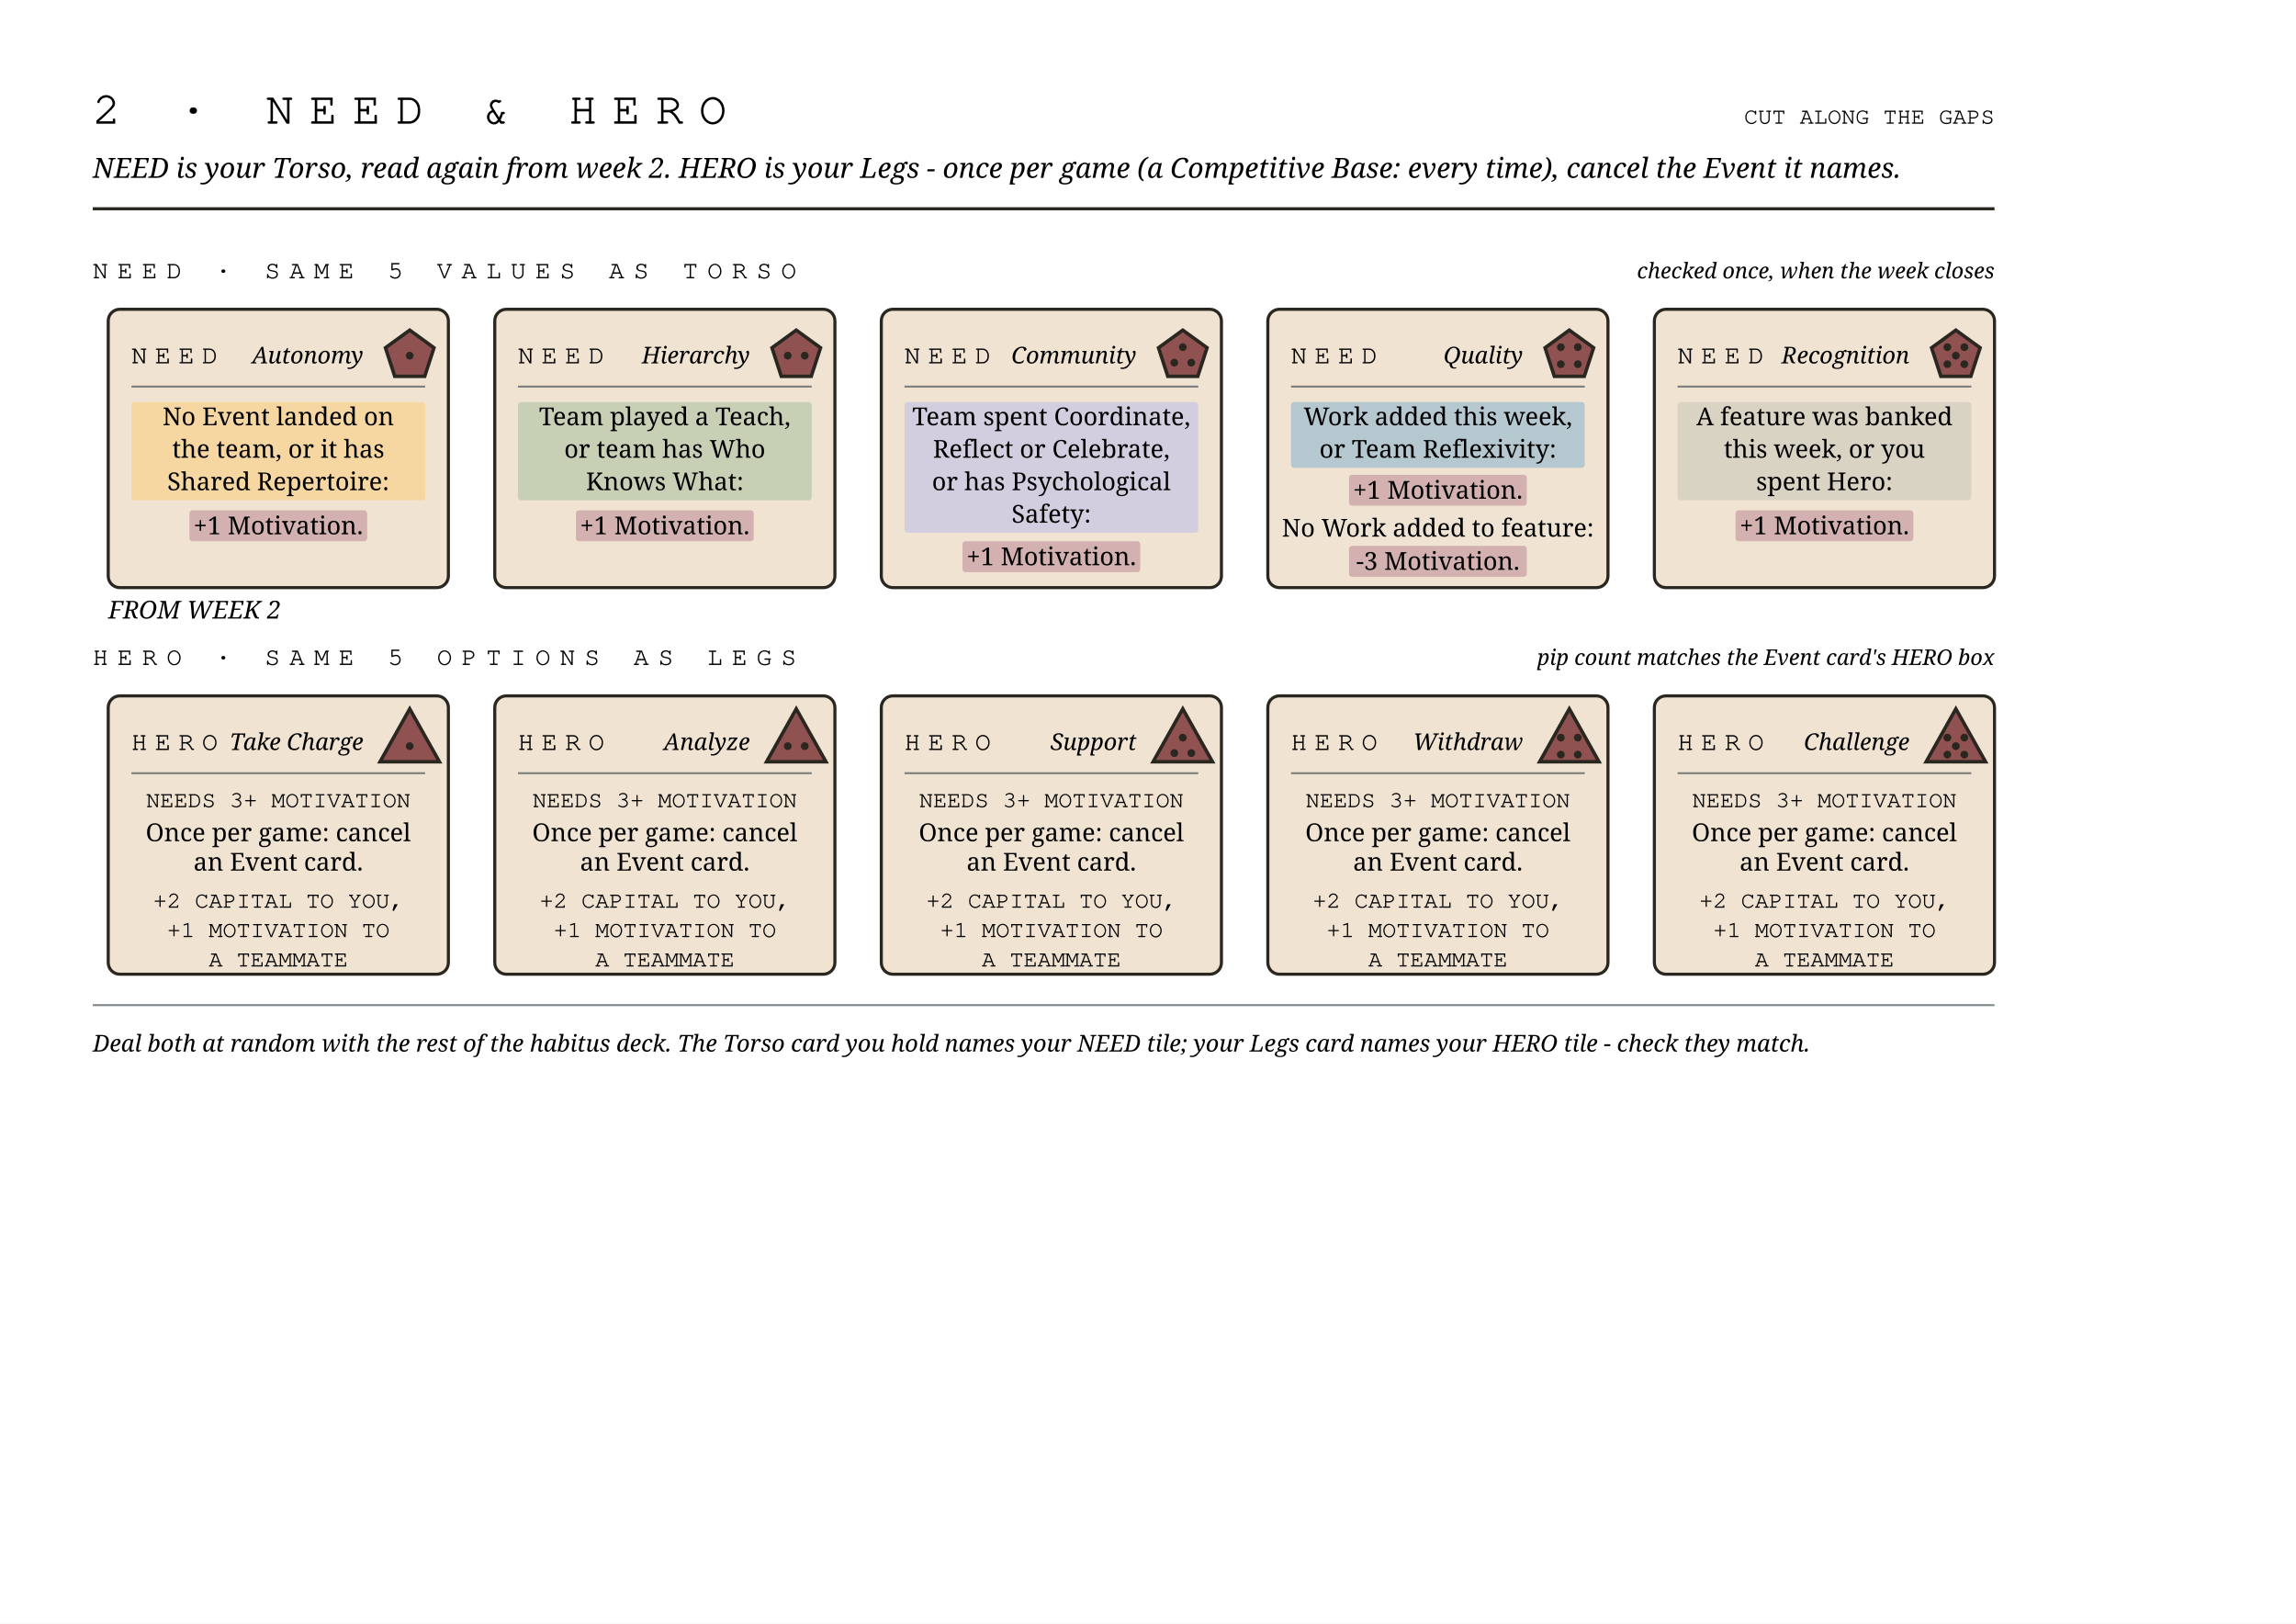
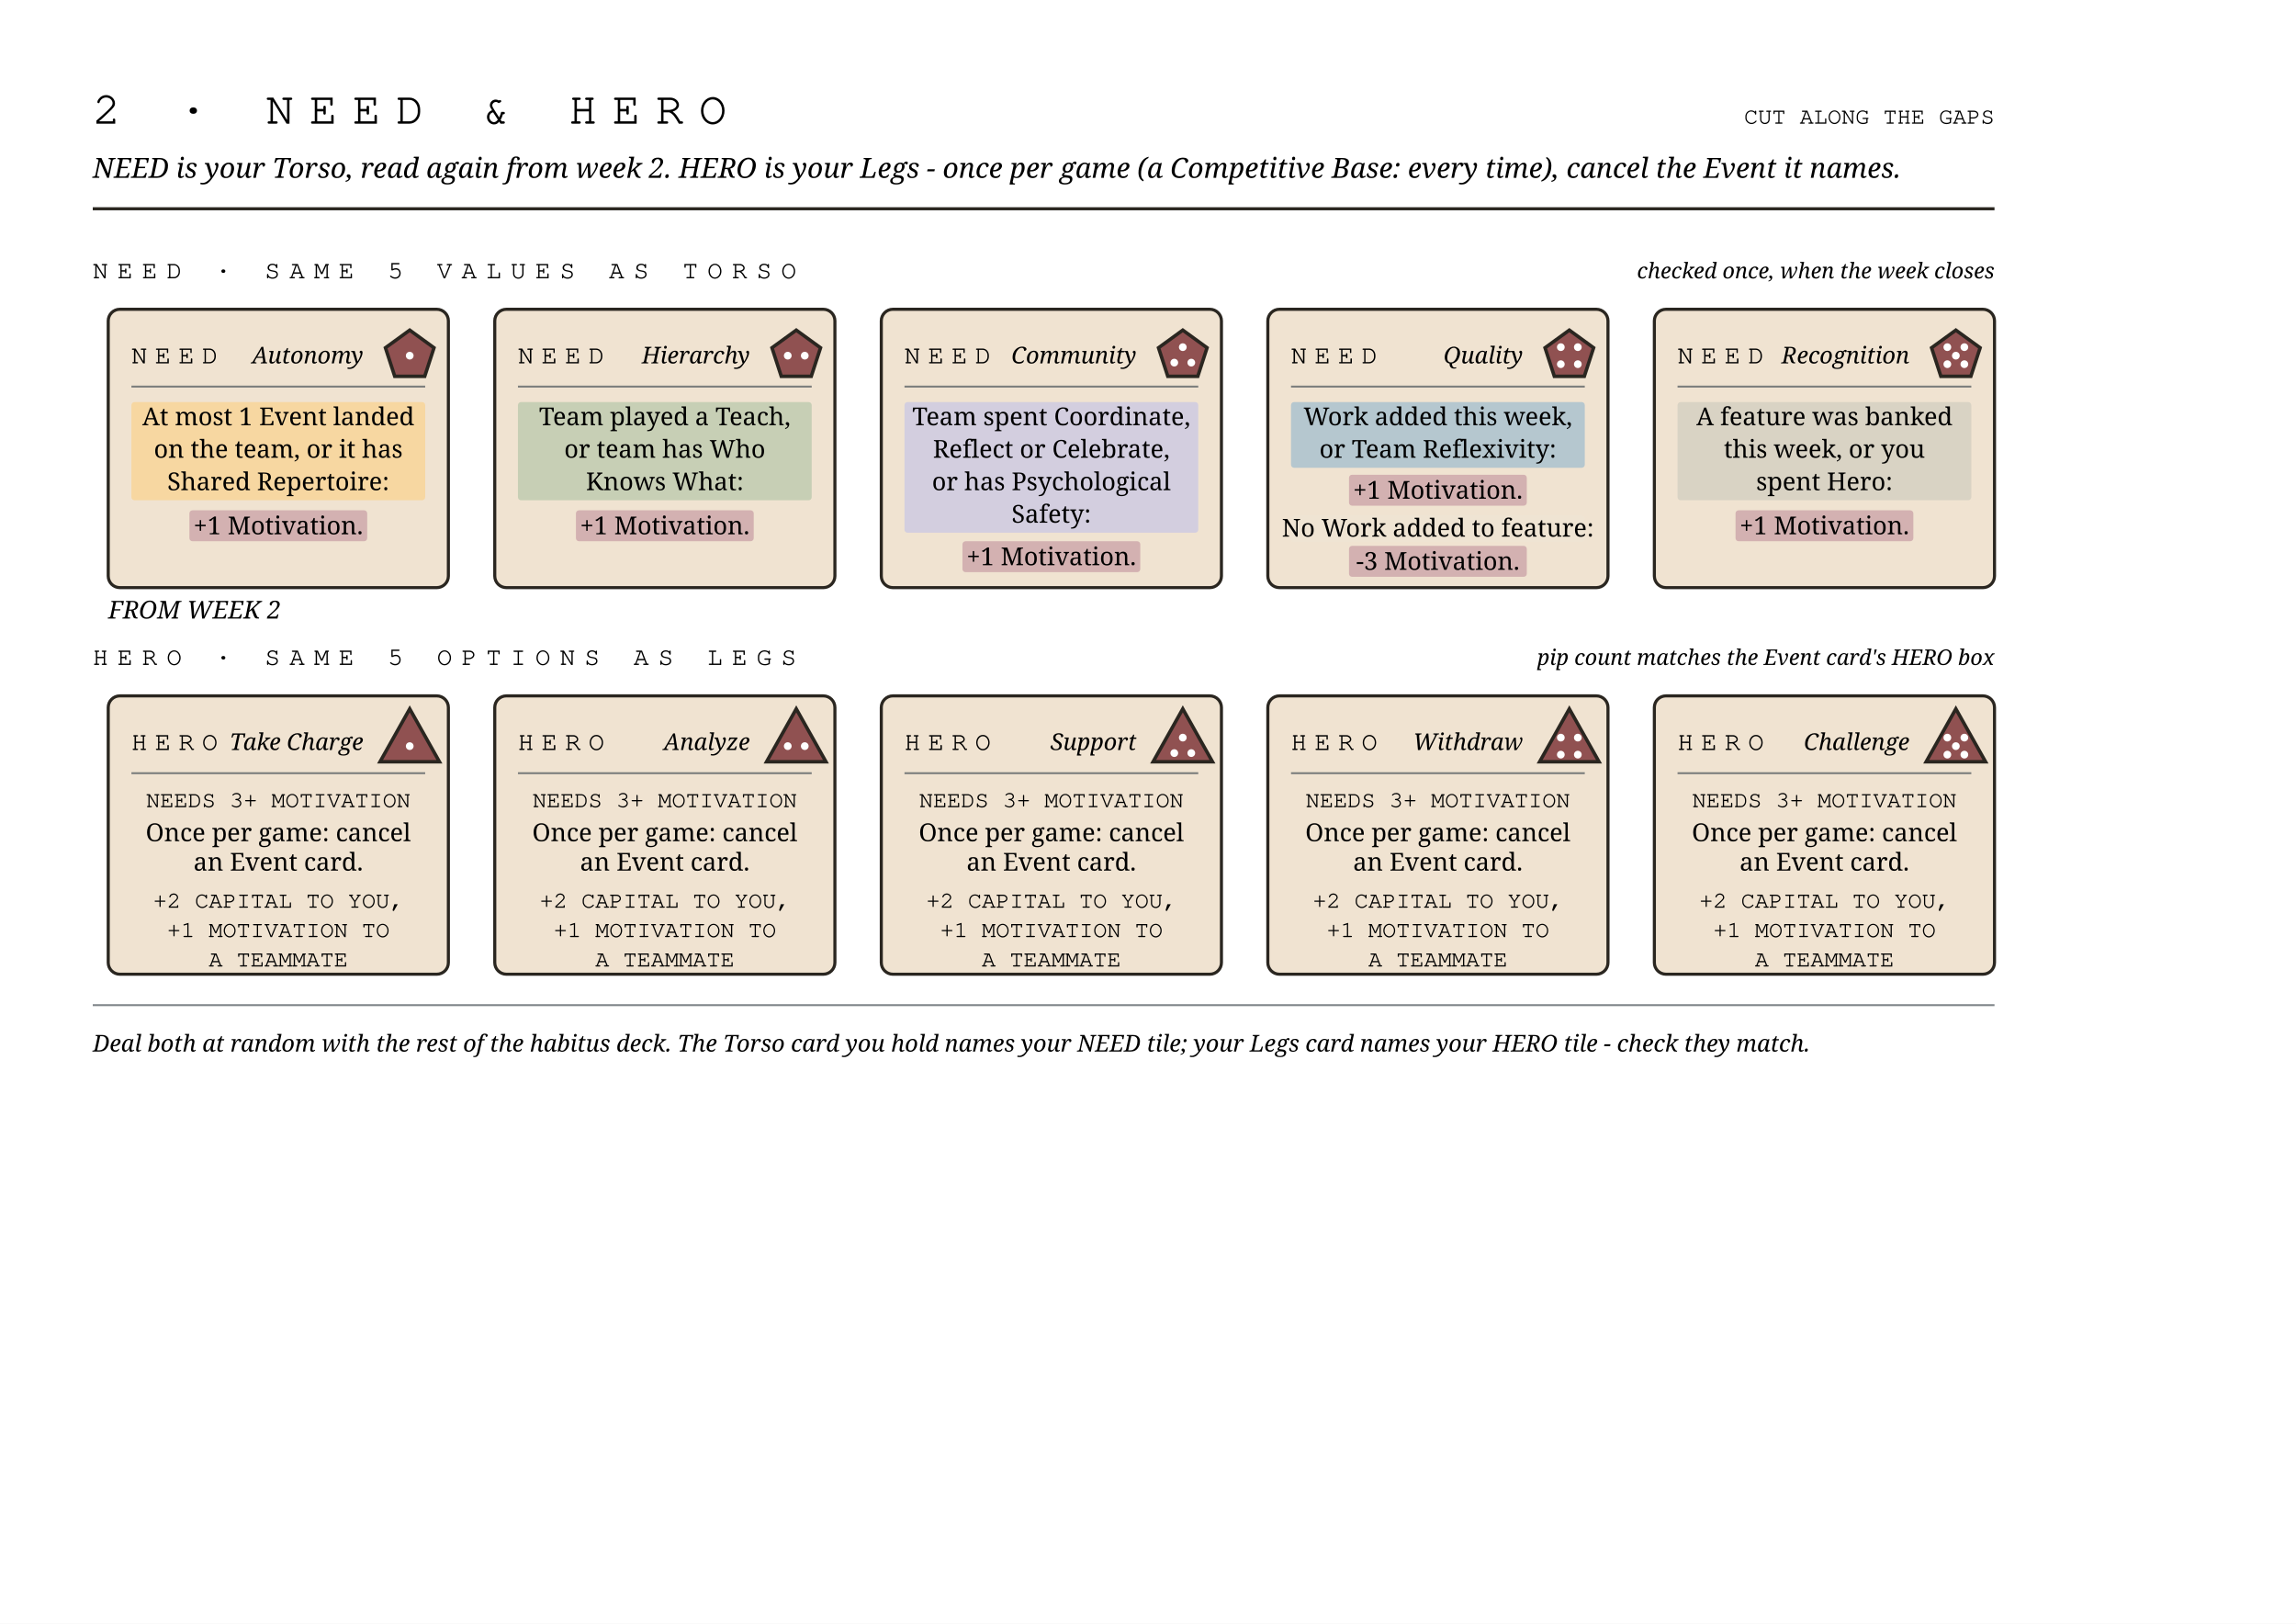
<svg xmlns="http://www.w3.org/2000/svg" width="297mm" height="210mm" viewBox="0 0 297 210">
  <style>
  .serif { font-family:"EB Garamond",Garamond,Georgia,serif; fill:#000000; }
  .mono  { font-family:"IBM Plex Mono","Courier Prime",Courier,monospace; fill:#000000; }
  .cut   { fill:#F0E3D1; stroke:#2A2620; stroke-width:.4; }
  .hair  { stroke:#4A5259; stroke-width:.25; fill:none; opacity:.7; }
  .rl    { font-size:3.3px; letter-spacing:1.2px; }
  .ic    { fill:#F2EDE0; stroke:#2A2620; stroke-width:.45; }
-   .pip   { fill:#2A2620; stroke:none; }
+   .pip   { fill:#FFFFFF; stroke:none; }
</style>
  <defs>
    <g id="sh-torso">
      <polygon points="0,-3.3 3.14,-1.02 1.94,2.67 -1.94,2.67 -3.14,-1.02" class="ic" />
    </g>
    <g id="sh-torso-red">
      <polygon points="0,-3.3 3.14,-1.02 1.94,2.67 -1.94,2.67 -3.14,-1.02" fill="#905151" stroke="#2A2620" stroke-width=".45" />
    </g>
    <g id="sh-legs-red">
      <polygon points="0,-4.32 3.84,2.52 -3.84,2.52" fill="#905151" stroke="#2A2620" stroke-width=".45" />
    </g>
    <g id="p1">
      <circle cx="0" cy="0" r=".5" class="pip" />
    </g>
    <g id="p2">
      <circle cx="-1.1" cy="0" r=".5" class="pip" />
      <circle cx="1.1" cy="0" r=".5" class="pip" />
    </g>
    <g id="p3">
      <circle cx="0" cy="-1.1" r=".5" class="pip" />
      <circle cx="-1.1" cy="0.9" r=".5" class="pip" />
      <circle cx="1.1" cy="0.9" r=".5" class="pip" />
    </g>
    <g id="p4">
      <circle cx="-1.1" cy="-1.1" r=".5" class="pip" />
      <circle cx="1.1" cy="-1.1" r=".5" class="pip" />
      <circle cx="-1.1" cy="1.1" r=".5" class="pip" />
      <circle cx="1.1" cy="1.1" r=".5" class="pip" />
    </g>
    <g id="p5">
      <circle cx="-1.1" cy="-1.1" r=".5" class="pip" />
      <circle cx="1.1" cy="-1.1" r=".5" class="pip" />
      <circle cx="0" cy="0" r=".5" class="pip" />
      <circle cx="-1.1" cy="1.1" r=".5" class="pip" />
      <circle cx="1.1" cy="1.1" r=".5" class="pip" />
    </g>
  </defs>
  <rect width="297" height="210" fill="#FFFFFF" />
  <text x="12" y="16" class="mono" font-size="6" letter-spacing="2">2 · NEED &amp; HERO</text>
  <text x="12" y="23" class="serif" font-size="3.6" font-style="italic">NEED is your Torso, read again from week 2. HERO is your Legs - once per game (a Competitive Base: every time), cancel the Event it names.</text>
  <text x="258" y="16" class="mono" font-size="3" text-anchor="end">CUT ALONG THE GAPS</text>
  <line x1="12" y1="27" x2="258" y2="27" stroke="#2A2620" stroke-width=".4" />
  <text x="12" y="36" class="mono rl">NEED · SAME 5 VALUES AS TORSO</text>
  <text x="258" y="36" class="serif" font-size="2.8" text-anchor="end" font-style="italic">checked once, when the week closes</text>
  <g>
    <rect x="14" y="40" width="44" height="36" rx="1.5" class="cut" />
    <use href="#sh-torso-red" x="53" y="46" />
    <use href="#p1" x="53" y="46" />
    <text x="17" y="47" class="mono" font-size="3.4" letter-spacing="1">NEED</text>
    <text x="47" y="47" class="serif" font-size="3" font-style="italic" text-anchor="end">Autonomy</text>
    <line x1="17" y1="50" x2="55" y2="50" class="hair" />
    <rect x="17" y="52" width="38" height="12.7" rx=".4" fill="#F7D7A1" />
-     <text x="36" y="55" class="serif" font-size="3.2" text-anchor="middle">No Event landed on</text>
-     <text x="36" y="59.2" class="serif" font-size="3.2" text-anchor="middle">the team, or it has</text>
+     <text x="36" y="55" class="serif" font-size="3.2" text-anchor="middle">At most 1 Event landed</text>
+     <text x="36" y="59.2" class="serif" font-size="3.2" text-anchor="middle">on the team, or it has</text>
    <text x="36" y="63.4" class="serif" font-size="3.2" text-anchor="middle">Shared Repertoire:</text>
    <rect x="24.5" y="66" width="23" height="4" rx=".4" fill="#D3B1B1" />
    <text x="36" y="69.1" class="serif" font-size="3.2" text-anchor="middle">+1 Motivation.</text>
    <rect x="64" y="40" width="44" height="36" rx="1.5" class="cut" />
    <use href="#sh-torso-red" x="103" y="46" />
    <use href="#p2" x="103" y="46" />
    <text x="67" y="47" class="mono" font-size="3.4" letter-spacing="1">NEED</text>
    <text x="97" y="47" class="serif" font-size="3" font-style="italic" text-anchor="end">Hierarchy</text>
    <line x1="67" y1="50" x2="105" y2="50" class="hair" />
    <rect x="67" y="52" width="38" height="12.7" rx=".4" fill="#C7CFB5" />
    <text x="86" y="55" class="serif" font-size="3.2" text-anchor="middle">Team played a Teach,</text>
    <text x="86" y="59.2" class="serif" font-size="3.2" text-anchor="middle">or team has Who</text>
    <text x="86" y="63.4" class="serif" font-size="3.2" text-anchor="middle">Knows What:</text>
    <rect x="74.5" y="66" width="23" height="4" rx=".4" fill="#D3B1B1" />
    <text x="86" y="69.1" class="serif" font-size="3.2" text-anchor="middle">+1 Motivation.</text>
    <rect x="114" y="40" width="44" height="36" rx="1.5" class="cut" />
    <use href="#sh-torso-red" x="153" y="46" />
    <use href="#p3" x="153" y="46" />
    <text x="117" y="47" class="mono" font-size="3.4" letter-spacing="1">NEED</text>
    <text x="147" y="47" class="serif" font-size="3" font-style="italic" text-anchor="end">Community</text>
    <line x1="117" y1="50" x2="155" y2="50" class="hair" />
    <rect x="117" y="52" width="38" height="16.9" rx=".4" fill="#D3CEDF" />
    <text x="136" y="55" class="serif" font-size="3.2" text-anchor="middle">Team spent Coordinate,</text>
    <text x="136" y="59.2" class="serif" font-size="3.2" text-anchor="middle">Reflect or Celebrate,</text>
    <text x="136" y="63.4" class="serif" font-size="3.2" text-anchor="middle">or has Psychological</text>
    <text x="136" y="67.6" class="serif" font-size="3.2" text-anchor="middle">Safety:</text>
    <rect x="124.5" y="70" width="23" height="4" rx=".4" fill="#D3B1B1" />
    <text x="136" y="73.1" class="serif" font-size="3.2" text-anchor="middle">+1 Motivation.</text>
    <rect x="164" y="40" width="44" height="36" rx="1.5" class="cut" />
    <use href="#sh-torso-red" x="203" y="46" />
    <use href="#p4" x="203" y="46" />
    <text x="167" y="47" class="mono" font-size="3.4" letter-spacing="1">NEED</text>
    <text x="197" y="47" class="serif" font-size="3" font-style="italic" text-anchor="end">Quality</text>
    <line x1="167" y1="50" x2="205" y2="50" class="hair" />
    <rect x="167" y="52" width="38" height="8.5" rx=".4" fill="#B5C7CF" />
    <text x="186" y="55" class="serif" font-size="3.2" text-anchor="middle">Work added this week,</text>
    <text x="186" y="59.2" class="serif" font-size="3.2" text-anchor="middle">or Team Reflexivity:</text>
    <rect x="174.5" y="61.4" width="23" height="4" rx=".4" fill="#D3B1B1" />
    <text x="186" y="64.5" class="serif" font-size="3.2" text-anchor="middle">+1 Motivation.</text>
    <rect x="167" y="66.7" width="38" height="3.4" rx=".4" fill="#EFE4D3" />
    <text x="186" y="69.4" class="serif" font-size="3.2" text-anchor="middle">No Work added to feature:</text>
    <rect x="174.5" y="70.6" width="23" height="4" rx=".4" fill="#D3B1B1" />
    <text x="186" y="73.7" class="serif" font-size="3.2" text-anchor="middle">-3 Motivation.</text>
    <rect x="214" y="40" width="44" height="36" rx="1.5" class="cut" />
    <use href="#sh-torso-red" x="253" y="46" />
    <use href="#p5" x="253" y="46" />
    <text x="217" y="47" class="mono" font-size="3.4" letter-spacing="1">NEED</text>
    <text x="247" y="47" class="serif" font-size="3" font-style="italic" text-anchor="end">Recognition</text>
    <line x1="217" y1="50" x2="255" y2="50" class="hair" />
    <rect x="217" y="52" width="38" height="12.7" rx=".4" fill="#D9D3C4" />
    <text x="236" y="55" class="serif" font-size="3.2" text-anchor="middle">A feature was banked</text>
    <text x="236" y="59.2" class="serif" font-size="3.2" text-anchor="middle">this week, or you</text>
    <text x="236" y="63.4" class="serif" font-size="3.2" text-anchor="middle">spent Hero:</text>
    <rect x="224.5" y="66" width="23" height="4" rx=".4" fill="#D3B1B1" />
    <text x="236" y="69.1" class="serif" font-size="3.2" text-anchor="middle">+1 Motivation.</text>
  </g>
  <text x="14" y="80" class="serif" font-size="3.2" font-style="italic">FROM WEEK 2</text>
  <text x="12" y="86" class="mono rl">HERO · SAME 5 OPTIONS AS LEGS</text>
  <text x="258" y="86" class="serif" font-size="2.8" text-anchor="end" font-style="italic">pip count matches the Event card's HERO box</text>
  <g>
    <rect x="14" y="90" width="44" height="36" rx="1.5" class="cut" />
    <use href="#sh-legs-red" x="53" y="96" />
    <use href="#p1" x="53" y="96.5" />
    <text x="17" y="97" class="mono" font-size="3.4" letter-spacing="1">HERO</text>
    <text x="47" y="97" class="serif" font-size="3" font-style="italic" text-anchor="end">Take Charge</text>
    <line x1="17" y1="100" x2="55" y2="100" class="hair" />
    <text x="36" y="104.4" class="mono" font-size="3" text-anchor="middle">NEEDS 3+ MOTIVATION</text>
    <text x="36" y="108.8" class="serif" font-size="3.2" text-anchor="middle">Once per game: cancel</text>
    <text x="36" y="112.6" class="serif" font-size="3.2" text-anchor="middle">an Event card.</text>
    <text x="36" y="117.4" class="mono" font-size="3" text-anchor="middle">+2 CAPITAL TO YOU,</text>
    <text x="36" y="121.2" class="mono" font-size="3" text-anchor="middle">+1 MOTIVATION TO</text>
    <text x="36" y="125" class="mono" font-size="3" text-anchor="middle">A TEAMMATE</text>
    <rect x="64" y="90" width="44" height="36" rx="1.5" class="cut" />
    <use href="#sh-legs-red" x="103" y="96" />
    <use href="#p2" x="103" y="96.5" />
    <text x="67" y="97" class="mono" font-size="3.4" letter-spacing="1">HERO</text>
    <text x="97" y="97" class="serif" font-size="3" font-style="italic" text-anchor="end">Analyze</text>
    <line x1="67" y1="100" x2="105" y2="100" class="hair" />
    <text x="86" y="104.4" class="mono" font-size="3" text-anchor="middle">NEEDS 3+ MOTIVATION</text>
    <text x="86" y="108.8" class="serif" font-size="3.2" text-anchor="middle">Once per game: cancel</text>
    <text x="86" y="112.6" class="serif" font-size="3.2" text-anchor="middle">an Event card.</text>
    <text x="86" y="117.4" class="mono" font-size="3" text-anchor="middle">+2 CAPITAL TO YOU,</text>
    <text x="86" y="121.2" class="mono" font-size="3" text-anchor="middle">+1 MOTIVATION TO</text>
    <text x="86" y="125" class="mono" font-size="3" text-anchor="middle">A TEAMMATE</text>
    <rect x="114" y="90" width="44" height="36" rx="1.5" class="cut" />
    <use href="#sh-legs-red" x="153" y="96" />
    <use href="#p3" x="153" y="96.5" />
    <text x="117" y="97" class="mono" font-size="3.4" letter-spacing="1">HERO</text>
    <text x="147" y="97" class="serif" font-size="3" font-style="italic" text-anchor="end">Support</text>
    <line x1="117" y1="100" x2="155" y2="100" class="hair" />
    <text x="136" y="104.4" class="mono" font-size="3" text-anchor="middle">NEEDS 3+ MOTIVATION</text>
    <text x="136" y="108.8" class="serif" font-size="3.2" text-anchor="middle">Once per game: cancel</text>
    <text x="136" y="112.6" class="serif" font-size="3.2" text-anchor="middle">an Event card.</text>
    <text x="136" y="117.4" class="mono" font-size="3" text-anchor="middle">+2 CAPITAL TO YOU,</text>
    <text x="136" y="121.2" class="mono" font-size="3" text-anchor="middle">+1 MOTIVATION TO</text>
    <text x="136" y="125" class="mono" font-size="3" text-anchor="middle">A TEAMMATE</text>
    <rect x="164" y="90" width="44" height="36" rx="1.5" class="cut" />
    <use href="#sh-legs-red" x="203" y="96" />
    <use href="#p4" x="203" y="96.5" />
    <text x="167" y="97" class="mono" font-size="3.4" letter-spacing="1">HERO</text>
    <text x="197" y="97" class="serif" font-size="3" font-style="italic" text-anchor="end">Withdraw</text>
    <line x1="167" y1="100" x2="205" y2="100" class="hair" />
    <text x="186" y="104.4" class="mono" font-size="3" text-anchor="middle">NEEDS 3+ MOTIVATION</text>
    <text x="186" y="108.8" class="serif" font-size="3.2" text-anchor="middle">Once per game: cancel</text>
    <text x="186" y="112.6" class="serif" font-size="3.2" text-anchor="middle">an Event card.</text>
    <text x="186" y="117.4" class="mono" font-size="3" text-anchor="middle">+2 CAPITAL TO YOU,</text>
    <text x="186" y="121.2" class="mono" font-size="3" text-anchor="middle">+1 MOTIVATION TO</text>
    <text x="186" y="125" class="mono" font-size="3" text-anchor="middle">A TEAMMATE</text>
    <rect x="214" y="90" width="44" height="36" rx="1.5" class="cut" />
    <use href="#sh-legs-red" x="253" y="96" />
    <use href="#p5" x="253" y="96.5" />
    <text x="217" y="97" class="mono" font-size="3.4" letter-spacing="1">HERO</text>
    <text x="247" y="97" class="serif" font-size="3" font-style="italic" text-anchor="end">Challenge</text>
    <line x1="217" y1="100" x2="255" y2="100" class="hair" />
    <text x="236" y="104.4" class="mono" font-size="3" text-anchor="middle">NEEDS 3+ MOTIVATION</text>
    <text x="236" y="108.8" class="serif" font-size="3.2" text-anchor="middle">Once per game: cancel</text>
    <text x="236" y="112.6" class="serif" font-size="3.2" text-anchor="middle">an Event card.</text>
    <text x="236" y="117.4" class="mono" font-size="3" text-anchor="middle">+2 CAPITAL TO YOU,</text>
    <text x="236" y="121.2" class="mono" font-size="3" text-anchor="middle">+1 MOTIVATION TO</text>
    <text x="236" y="125" class="mono" font-size="3" text-anchor="middle">A TEAMMATE</text>
  </g>
  <line x1="12" y1="130" x2="258" y2="130" class="hair" />
  <text x="12" y="136" class="serif" font-size="3" font-style="italic">Deal both at random with the rest of the habitus deck. The Torso card you hold names your NEED tile; your Legs card names your HERO tile - check they match.</text>
</svg>
